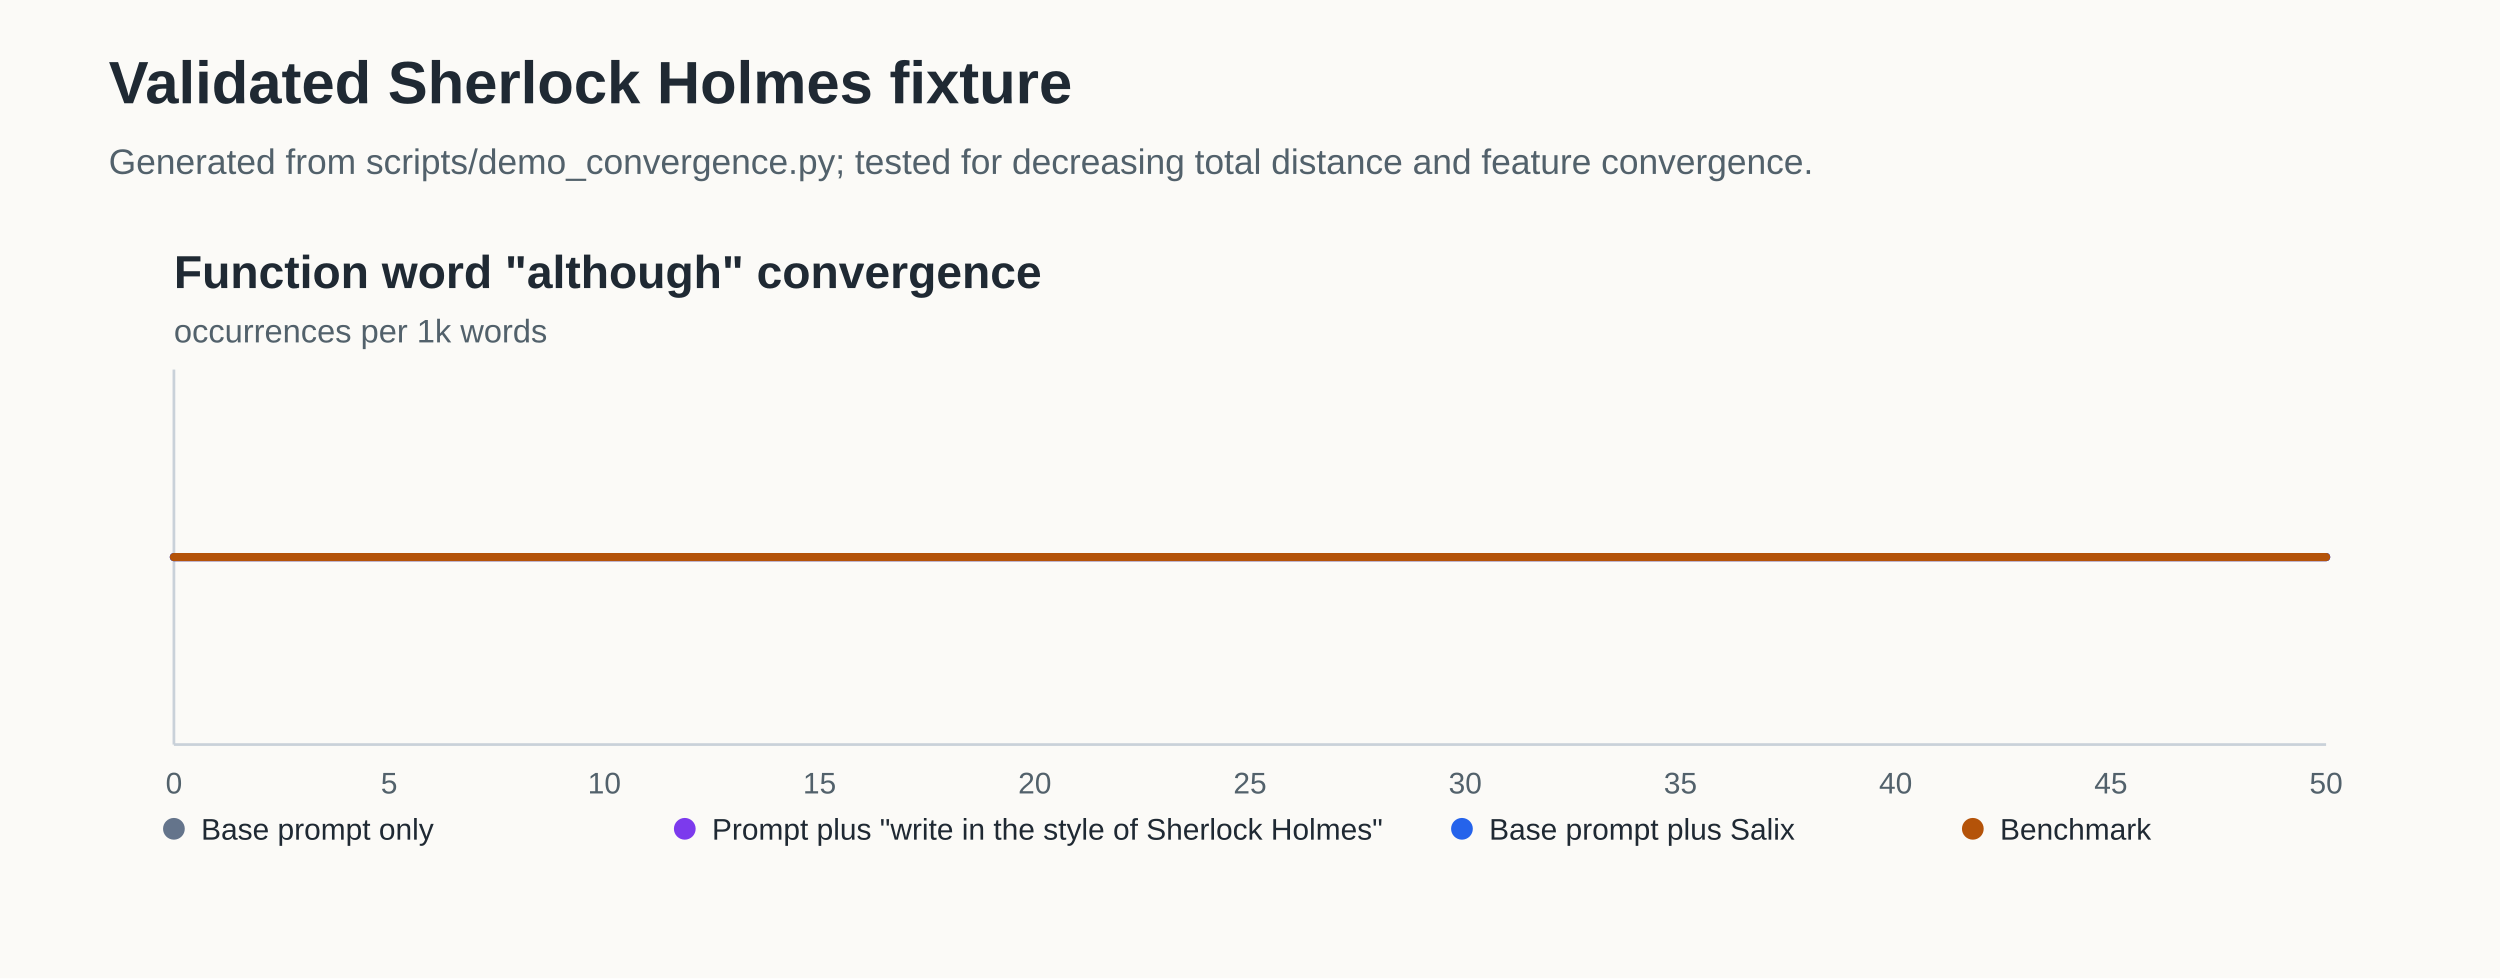
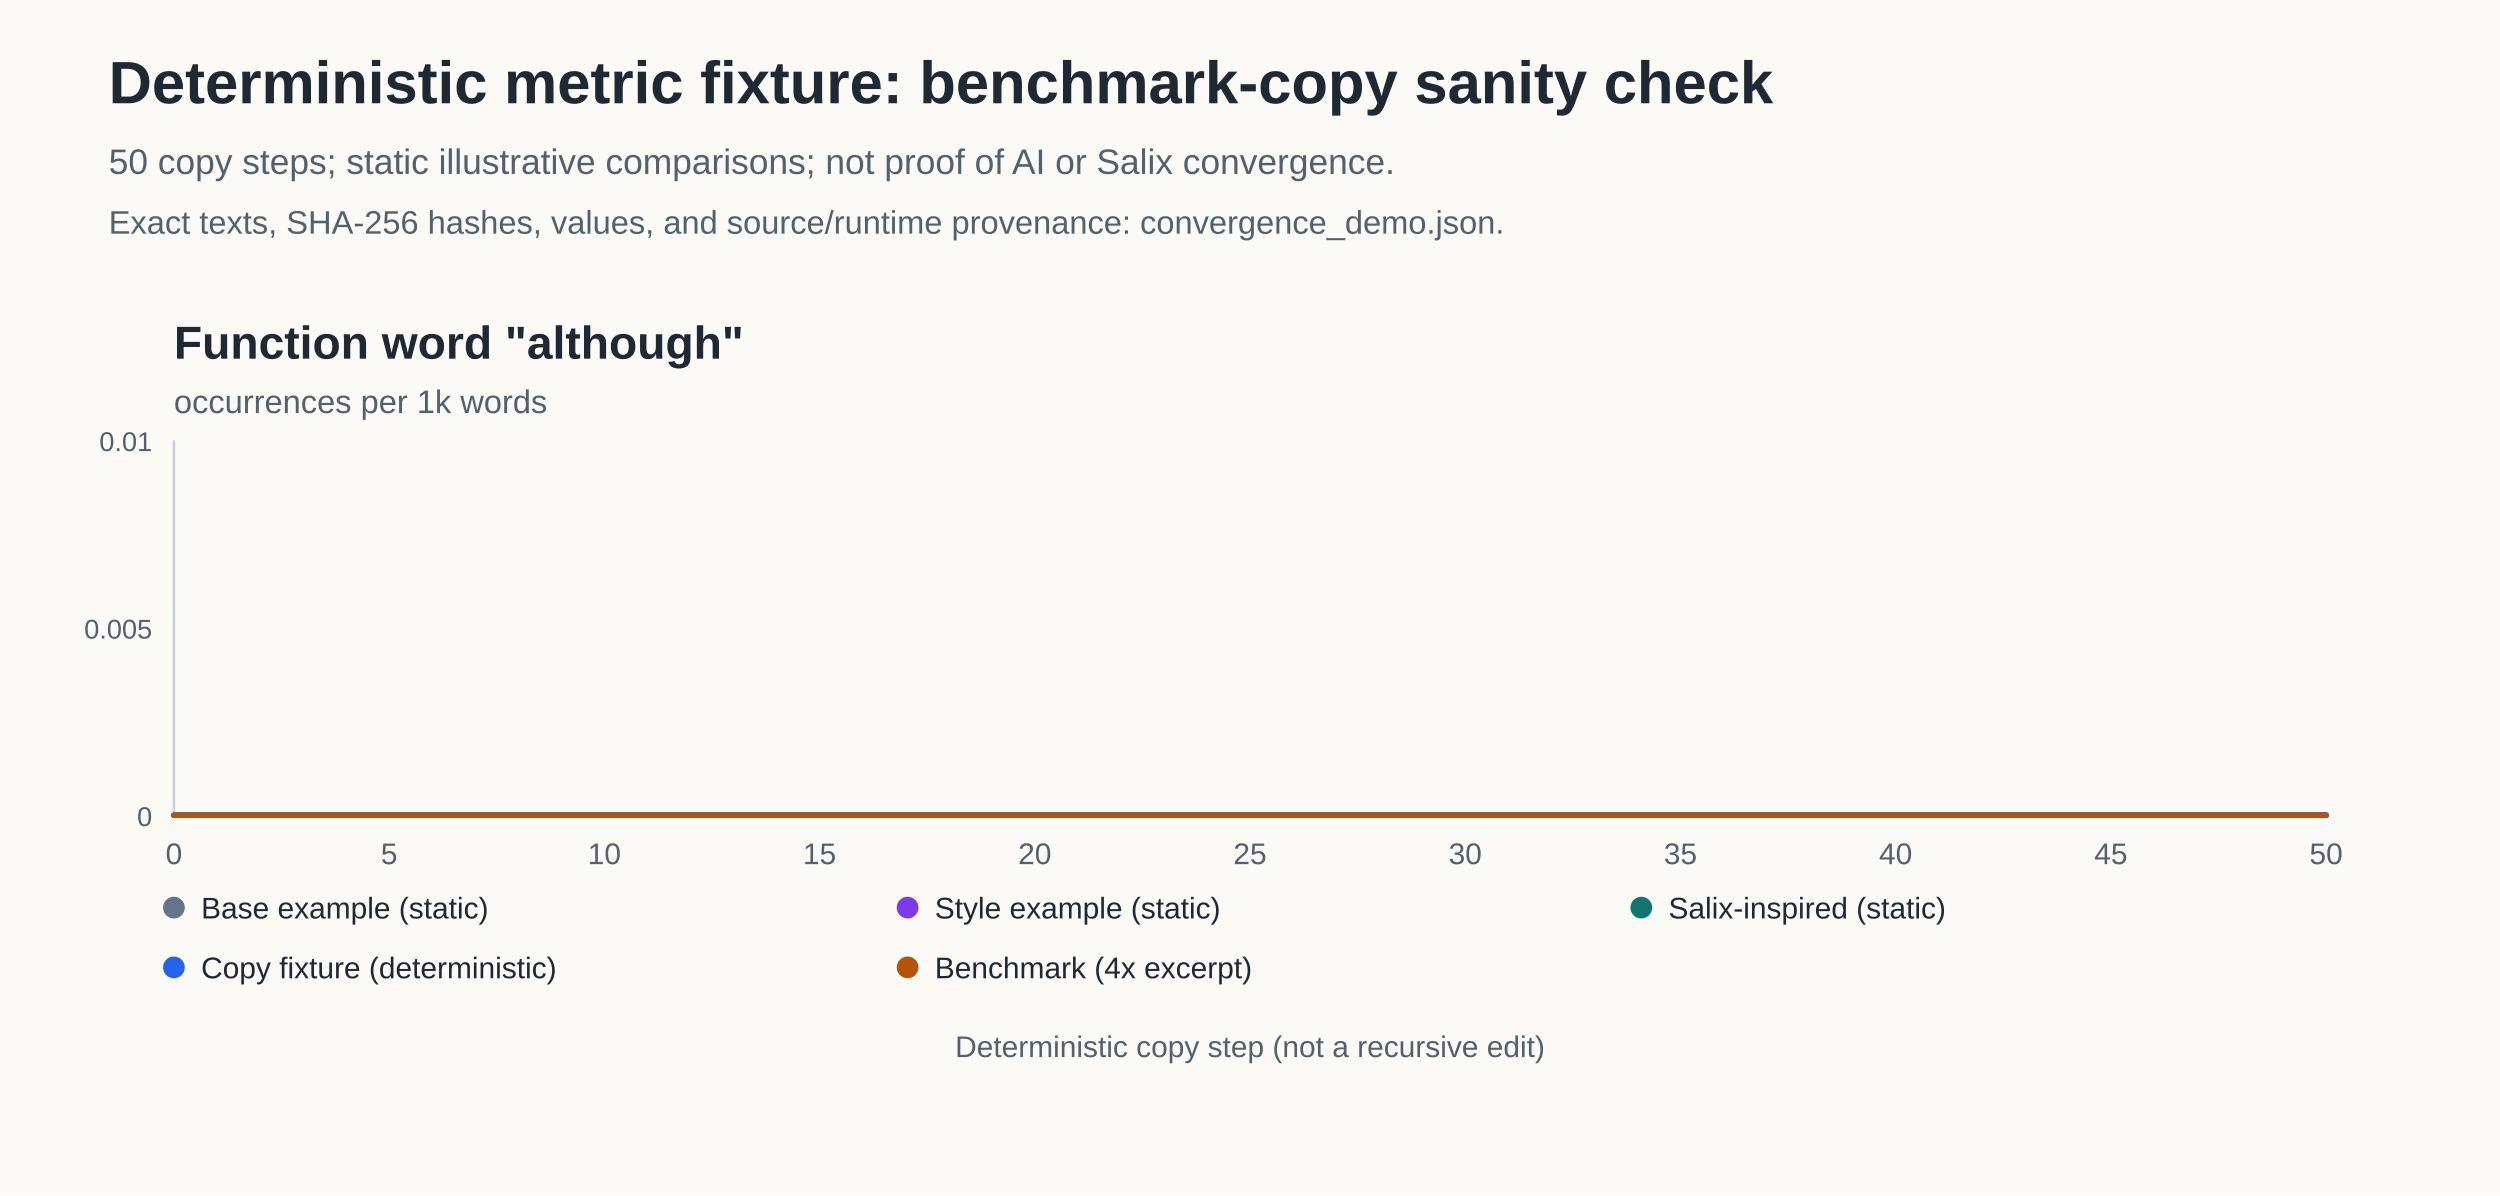
- <svg xmlns="http://www.w3.org/2000/svg" width="920" height="360" viewBox="0 0 920 360" role="img" aria-labelledby="title desc">
+ <svg xmlns="http://www.w3.org/2000/svg" width="920" height="440" viewBox="0 0 920 440" role="img" aria-labelledby="title desc">
  <rect width="100%" height="100%" fill="#fbfaf7" />
-   <text x="40" y="38" font-family="Arial, sans-serif" font-size="22" font-weight="700" fill="#1f2933">Validated Sherlock Holmes fixture</text>
-   <text x="40" y="64" font-family="Arial, sans-serif" font-size="13" fill="#52616b">Generated from scripts/demo_convergence.py; tested for decreasing total distance and feature convergence.</text>
-   <text x="64" y="106" font-family="Arial, sans-serif" font-size="17" font-weight="700" fill="#1f2933">Function word "although" convergence</text>
-   <text x="64" y="126" font-family="Arial, sans-serif" font-size="12" fill="#52616b">occurrences per 1k words</text>
-   <line x1="64" y1="274" x2="856" y2="274" stroke="#c9d1d9" stroke-width="1" />
-   <line x1="64" y1="136" x2="64" y2="274" stroke="#c9d1d9" stroke-width="1" />
-   <polyline points="64.0,205.0 79.8,205.0 95.7,205.0 111.5,205.0 127.4,205.0 143.2,205.0 159.0,205.0 174.9,205.0 190.7,205.0 206.6,205.0 222.4,205.0 238.2,205.0 254.1,205.0 269.9,205.0 285.8,205.0 301.6,205.0 317.4,205.0 333.3,205.0 349.1,205.0 365.0,205.0 380.8,205.0 396.6,205.0 412.5,205.0 428.3,205.0 444.2,205.0 460.0,205.0 475.8,205.0 491.7,205.0 507.5,205.0 523.4,205.0 539.2,205.0 555.0,205.0 570.9,205.0 586.7,205.0 602.6,205.0 618.4,205.0 634.2,205.0 650.1,205.0 665.9,205.0 681.8,205.0 697.6,205.0 713.4,205.0 729.3,205.0 745.1,205.0 761.0,205.0 776.8,205.0 792.6,205.0 808.5,205.0 824.3,205.0 840.2,205.0 856.0,205.0" fill="none" stroke="#64748b" stroke-width="3" stroke-linecap="round" stroke-linejoin="round" />
-   <polyline points="64.0,205.0 79.8,205.0 95.7,205.0 111.5,205.0 127.4,205.0 143.2,205.0 159.0,205.0 174.9,205.0 190.7,205.0 206.6,205.0 222.4,205.0 238.2,205.0 254.1,205.0 269.9,205.0 285.8,205.0 301.6,205.0 317.4,205.0 333.3,205.0 349.1,205.0 365.0,205.0 380.8,205.0 396.6,205.0 412.5,205.0 428.3,205.0 444.2,205.0 460.0,205.0 475.8,205.0 491.7,205.0 507.5,205.0 523.4,205.0 539.2,205.0 555.0,205.0 570.9,205.0 586.7,205.0 602.6,205.0 618.4,205.0 634.2,205.0 650.1,205.0 665.9,205.0 681.8,205.0 697.6,205.0 713.4,205.0 729.3,205.0 745.1,205.0 761.0,205.0 776.8,205.0 792.6,205.0 808.5,205.0 824.3,205.0 840.2,205.0 856.0,205.0" fill="none" stroke="#7c3aed" stroke-width="3" stroke-linecap="round" stroke-linejoin="round" />
-   <polyline points="64.0,205.0 79.8,205.0 95.7,205.0 111.5,205.0 127.4,205.0 143.2,205.0 159.0,205.0 174.9,205.0 190.7,205.0 206.6,205.0 222.4,205.0 238.2,205.0 254.1,205.0 269.9,205.0 285.8,205.0 301.6,205.0 317.4,205.0 333.3,205.0 349.1,205.0 365.0,205.0 380.8,205.0 396.6,205.0 412.5,205.0 428.3,205.0 444.2,205.0 460.0,205.0 475.8,205.0 491.7,205.0 507.5,205.0 523.4,205.0 539.2,205.0 555.0,205.0 570.9,205.0 586.7,205.0 602.6,205.0 618.4,205.0 634.2,205.0 650.1,205.0 665.9,205.0 681.8,205.0 697.6,205.0 713.4,205.0 729.3,205.0 745.1,205.0 761.0,205.0 776.8,205.0 792.6,205.0 808.5,205.0 824.3,205.0 840.2,205.0 856.0,205.0" fill="none" stroke="#2563eb" stroke-width="3" stroke-linecap="round" stroke-linejoin="round" />
-   <polyline points="64.0,205.0 79.8,205.0 95.7,205.0 111.5,205.0 127.4,205.0 143.2,205.0 159.0,205.0 174.9,205.0 190.7,205.0 206.6,205.0 222.4,205.0 238.2,205.0 254.1,205.0 269.9,205.0 285.8,205.0 301.6,205.0 317.4,205.0 333.3,205.0 349.1,205.0 365.0,205.0 380.8,205.0 396.6,205.0 412.5,205.0 428.3,205.0 444.2,205.0 460.0,205.0 475.8,205.0 491.7,205.0 507.5,205.0 523.4,205.0 539.2,205.0 555.0,205.0 570.9,205.0 586.7,205.0 602.6,205.0 618.4,205.0 634.2,205.0 650.1,205.0 665.9,205.0 681.8,205.0 697.6,205.0 713.4,205.0 729.3,205.0 745.1,205.0 761.0,205.0 776.8,205.0 792.6,205.0 808.5,205.0 824.3,205.0 840.2,205.0 856.0,205.0" fill="none" stroke="#b45309" stroke-width="3" stroke-linecap="round" stroke-linejoin="round" />
-   <circle cx="64" cy="305" r="4" fill="#64748b" />
-   <text x="74" y="309" font-family="Arial, sans-serif" font-size="11" fill="#1f2933">Base prompt only</text>
-   <circle cx="252" cy="305" r="4" fill="#7c3aed" />
-   <text x="262" y="309" font-family="Arial, sans-serif" font-size="11" fill="#1f2933">Prompt plus "write in the style of Sherlock Holmes"</text>
-   <circle cx="538" cy="305" r="4" fill="#2563eb" />
-   <text x="548" y="309" font-family="Arial, sans-serif" font-size="11" fill="#1f2933">Base prompt plus Salix</text>
-   <circle cx="726" cy="305" r="4" fill="#b45309" />
-   <text x="736" y="309" font-family="Arial, sans-serif" font-size="11" fill="#1f2933">Benchmark</text>
-   <text x="64.0" y="292" font-family="Arial, sans-serif" font-size="11" text-anchor="middle" fill="#52616b">0</text>
-   <text x="143.2" y="292" font-family="Arial, sans-serif" font-size="11" text-anchor="middle" fill="#52616b">5</text>
-   <text x="222.4" y="292" font-family="Arial, sans-serif" font-size="11" text-anchor="middle" fill="#52616b">10</text>
-   <text x="301.6" y="292" font-family="Arial, sans-serif" font-size="11" text-anchor="middle" fill="#52616b">15</text>
-   <text x="380.8" y="292" font-family="Arial, sans-serif" font-size="11" text-anchor="middle" fill="#52616b">20</text>
-   <text x="460.0" y="292" font-family="Arial, sans-serif" font-size="11" text-anchor="middle" fill="#52616b">25</text>
-   <text x="539.2" y="292" font-family="Arial, sans-serif" font-size="11" text-anchor="middle" fill="#52616b">30</text>
-   <text x="618.4" y="292" font-family="Arial, sans-serif" font-size="11" text-anchor="middle" fill="#52616b">35</text>
-   <text x="697.6" y="292" font-family="Arial, sans-serif" font-size="11" text-anchor="middle" fill="#52616b">40</text>
-   <text x="776.8" y="292" font-family="Arial, sans-serif" font-size="11" text-anchor="middle" fill="#52616b">45</text>
-   <text x="856.0" y="292" font-family="Arial, sans-serif" font-size="11" text-anchor="middle" fill="#52616b">50</text>
+   <text x="40" y="38" font-family="Arial, sans-serif" font-size="22" font-weight="700" fill="#1f2933">Deterministic metric fixture: benchmark-copy sanity check</text>
+   <text x="40" y="64" font-family="Arial, sans-serif" font-size="13" fill="#52616b">50 copy steps; static illustrative comparisons; not proof of AI or Salix convergence.</text>
+   <text x="40" y="86" font-family="Arial, sans-serif" font-size="12" fill="#52616b">Exact texts, SHA-256 hashes, values, and source/runtime provenance: convergence_demo.json.</text>
+   <text x="64" y="132" font-family="Arial, sans-serif" font-size="17" font-weight="700" fill="#1f2933">Function word "although"</text>
+   <text x="64" y="152" font-family="Arial, sans-serif" font-size="12" fill="#52616b">occurrences per 1k words</text>
+   <line x1="64" y1="300" x2="856" y2="300" stroke="#c9d1d9" stroke-width="1" />
+   <line x1="64" y1="162" x2="64" y2="300" stroke="#c9d1d9" stroke-width="1" />
+   <text x="56" y="304.0" font-family="Arial, sans-serif" font-size="10" text-anchor="end" fill="#52616b">0</text>
+   <text x="56" y="235.0" font-family="Arial, sans-serif" font-size="10" text-anchor="end" fill="#52616b">0.005</text>
+   <text x="56" y="166.0" font-family="Arial, sans-serif" font-size="10" text-anchor="end" fill="#52616b">0.01</text>
+   <polyline points="64.0,300.0 79.8,300.0 95.7,300.0 111.5,300.0 127.4,300.0 143.2,300.0 159.0,300.0 174.9,300.0 190.7,300.0 206.6,300.0 222.4,300.0 238.2,300.0 254.1,300.0 269.9,300.0 285.8,300.0 301.6,300.0 317.4,300.0 333.3,300.0 349.1,300.0 365.0,300.0 380.8,300.0 396.6,300.0 412.5,300.0 428.3,300.0 444.2,300.0 460.0,300.0 475.8,300.0 491.7,300.0 507.5,300.0 523.4,300.0 539.2,300.0 555.0,300.0 570.9,300.0 586.7,300.0 602.6,300.0 618.4,300.0 634.2,300.0 650.1,300.0 665.9,300.0 681.8,300.0 697.6,300.0 713.4,300.0 729.3,300.0 745.1,300.0 761.0,300.0 776.8,300.0 792.6,300.0 808.5,300.0 824.3,300.0 840.2,300.0 856.0,300.0" fill="none" stroke="#64748b" data-series-id="base_example" data-available="true" stroke-dasharray="none" stroke-width="2" stroke-linecap="round" stroke-linejoin="round" />
+   <polyline points="64.0,300.0 79.8,300.0 95.7,300.0 111.5,300.0 127.4,300.0 143.2,300.0 159.0,300.0 174.9,300.0 190.7,300.0 206.6,300.0 222.4,300.0 238.2,300.0 254.1,300.0 269.9,300.0 285.8,300.0 301.6,300.0 317.4,300.0 333.3,300.0 349.1,300.0 365.0,300.0 380.8,300.0 396.6,300.0 412.5,300.0 428.3,300.0 444.2,300.0 460.0,300.0 475.8,300.0 491.7,300.0 507.5,300.0 523.4,300.0 539.2,300.0 555.0,300.0 570.9,300.0 586.7,300.0 602.6,300.0 618.4,300.0 634.2,300.0 650.1,300.0 665.9,300.0 681.8,300.0 697.6,300.0 713.4,300.0 729.3,300.0 745.1,300.0 761.0,300.0 776.8,300.0 792.6,300.0 808.5,300.0 824.3,300.0 840.2,300.0 856.0,300.0" fill="none" stroke="#7c3aed" data-series-id="style_example" data-available="true" stroke-dasharray="none" stroke-width="2" stroke-linecap="round" stroke-linejoin="round" />
+   <polyline points="64.0,300.0 79.8,300.0 95.7,300.0 111.5,300.0 127.4,300.0 143.2,300.0 159.0,300.0 174.9,300.0 190.7,300.0 206.6,300.0 222.4,300.0 238.2,300.0 254.1,300.0 269.9,300.0 285.8,300.0 301.6,300.0 317.4,300.0 333.3,300.0 349.1,300.0 365.0,300.0 380.8,300.0 396.6,300.0 412.5,300.0 428.3,300.0 444.2,300.0 460.0,300.0 475.8,300.0 491.7,300.0 507.5,300.0 523.4,300.0 539.2,300.0 555.0,300.0 570.9,300.0 586.7,300.0 602.6,300.0 618.4,300.0 634.2,300.0 650.1,300.0 665.9,300.0 681.8,300.0 697.6,300.0 713.4,300.0 729.3,300.0 745.1,300.0 761.0,300.0 776.8,300.0 792.6,300.0 808.5,300.0 824.3,300.0 840.2,300.0 856.0,300.0" fill="none" stroke="#0f766e" data-series-id="salix_inspired_example" data-available="true" stroke-dasharray="none" stroke-width="2" stroke-linecap="round" stroke-linejoin="round" />
+   <polyline points="64.0,300.0 79.8,300.0 95.7,300.0 111.5,300.0 127.4,300.0 143.2,300.0 159.0,300.0 174.9,300.0 190.7,300.0 206.6,300.0 222.4,300.0 238.2,300.0 254.1,300.0 269.9,300.0 285.8,300.0 301.6,300.0 317.4,300.0 333.3,300.0 349.1,300.0 365.0,300.0 380.8,300.0 396.6,300.0 412.5,300.0 428.3,300.0 444.2,300.0 460.0,300.0 475.8,300.0 491.7,300.0 507.5,300.0 523.4,300.0 539.2,300.0 555.0,300.0 570.9,300.0 586.7,300.0 602.6,300.0 618.4,300.0 634.2,300.0 650.1,300.0 665.9,300.0 681.8,300.0 697.6,300.0 713.4,300.0 729.3,300.0 745.1,300.0 761.0,300.0 776.8,300.0 792.6,300.0 808.5,300.0 824.3,300.0 840.2,300.0 856.0,300.0" fill="none" stroke="#2563eb" data-series-id="copy_fixture" data-available="true" stroke-dasharray="none" stroke-width="2" stroke-linecap="round" stroke-linejoin="round" />
+   <polyline points="64.0,300.0 79.8,300.0 95.7,300.0 111.5,300.0 127.4,300.0 143.2,300.0 159.0,300.0 174.9,300.0 190.7,300.0 206.6,300.0 222.4,300.0 238.2,300.0 254.1,300.0 269.9,300.0 285.8,300.0 301.6,300.0 317.4,300.0 333.3,300.0 349.1,300.0 365.0,300.0 380.8,300.0 396.6,300.0 412.5,300.0 428.3,300.0 444.2,300.0 460.0,300.0 475.8,300.0 491.7,300.0 507.5,300.0 523.4,300.0 539.2,300.0 555.0,300.0 570.9,300.0 586.7,300.0 602.6,300.0 618.4,300.0 634.2,300.0 650.1,300.0 665.9,300.0 681.8,300.0 697.6,300.0 713.4,300.0 729.3,300.0 745.1,300.0 761.0,300.0 776.8,300.0 792.6,300.0 808.5,300.0 824.3,300.0 840.2,300.0 856.0,300.0" fill="none" stroke="#b45309" data-series-id="benchmark" data-available="true" stroke-dasharray="none" stroke-width="2" stroke-linecap="round" stroke-linejoin="round" />
+   <circle cx="64" cy="334" r="4" fill="#64748b" />
+   <text x="74" y="338" font-family="Arial, sans-serif" font-size="11" fill="#1f2933">Base example (static)</text>
+   <circle cx="334" cy="334" r="4" fill="#7c3aed" />
+   <text x="344" y="338" font-family="Arial, sans-serif" font-size="11" fill="#1f2933">Style example (static)</text>
+   <circle cx="604" cy="334" r="4" fill="#0f766e" />
+   <text x="614" y="338" font-family="Arial, sans-serif" font-size="11" fill="#1f2933">Salix-inspired (static)</text>
+   <circle cx="64" cy="356" r="4" fill="#2563eb" />
+   <text x="74" y="360" font-family="Arial, sans-serif" font-size="11" fill="#1f2933">Copy fixture (deterministic)</text>
+   <circle cx="334" cy="356" r="4" fill="#b45309" />
+   <text x="344" y="360" font-family="Arial, sans-serif" font-size="11" fill="#1f2933">Benchmark (4x excerpt)</text>
+   <text x="460.0" y="389" font-family="Arial, sans-serif" font-size="11" text-anchor="middle" fill="#52616b">Deterministic copy step (not a recursive edit)</text>
+   <text x="64.0" y="318" font-family="Arial, sans-serif" font-size="11" text-anchor="middle" fill="#52616b">0</text>
+   <text x="143.2" y="318" font-family="Arial, sans-serif" font-size="11" text-anchor="middle" fill="#52616b">5</text>
+   <text x="222.4" y="318" font-family="Arial, sans-serif" font-size="11" text-anchor="middle" fill="#52616b">10</text>
+   <text x="301.6" y="318" font-family="Arial, sans-serif" font-size="11" text-anchor="middle" fill="#52616b">15</text>
+   <text x="380.8" y="318" font-family="Arial, sans-serif" font-size="11" text-anchor="middle" fill="#52616b">20</text>
+   <text x="460.0" y="318" font-family="Arial, sans-serif" font-size="11" text-anchor="middle" fill="#52616b">25</text>
+   <text x="539.2" y="318" font-family="Arial, sans-serif" font-size="11" text-anchor="middle" fill="#52616b">30</text>
+   <text x="618.4" y="318" font-family="Arial, sans-serif" font-size="11" text-anchor="middle" fill="#52616b">35</text>
+   <text x="697.6" y="318" font-family="Arial, sans-serif" font-size="11" text-anchor="middle" fill="#52616b">40</text>
+   <text x="776.8" y="318" font-family="Arial, sans-serif" font-size="11" text-anchor="middle" fill="#52616b">45</text>
+   <text x="856.0" y="318" font-family="Arial, sans-serif" font-size="11" text-anchor="middle" fill="#52616b">50</text>
</svg>
